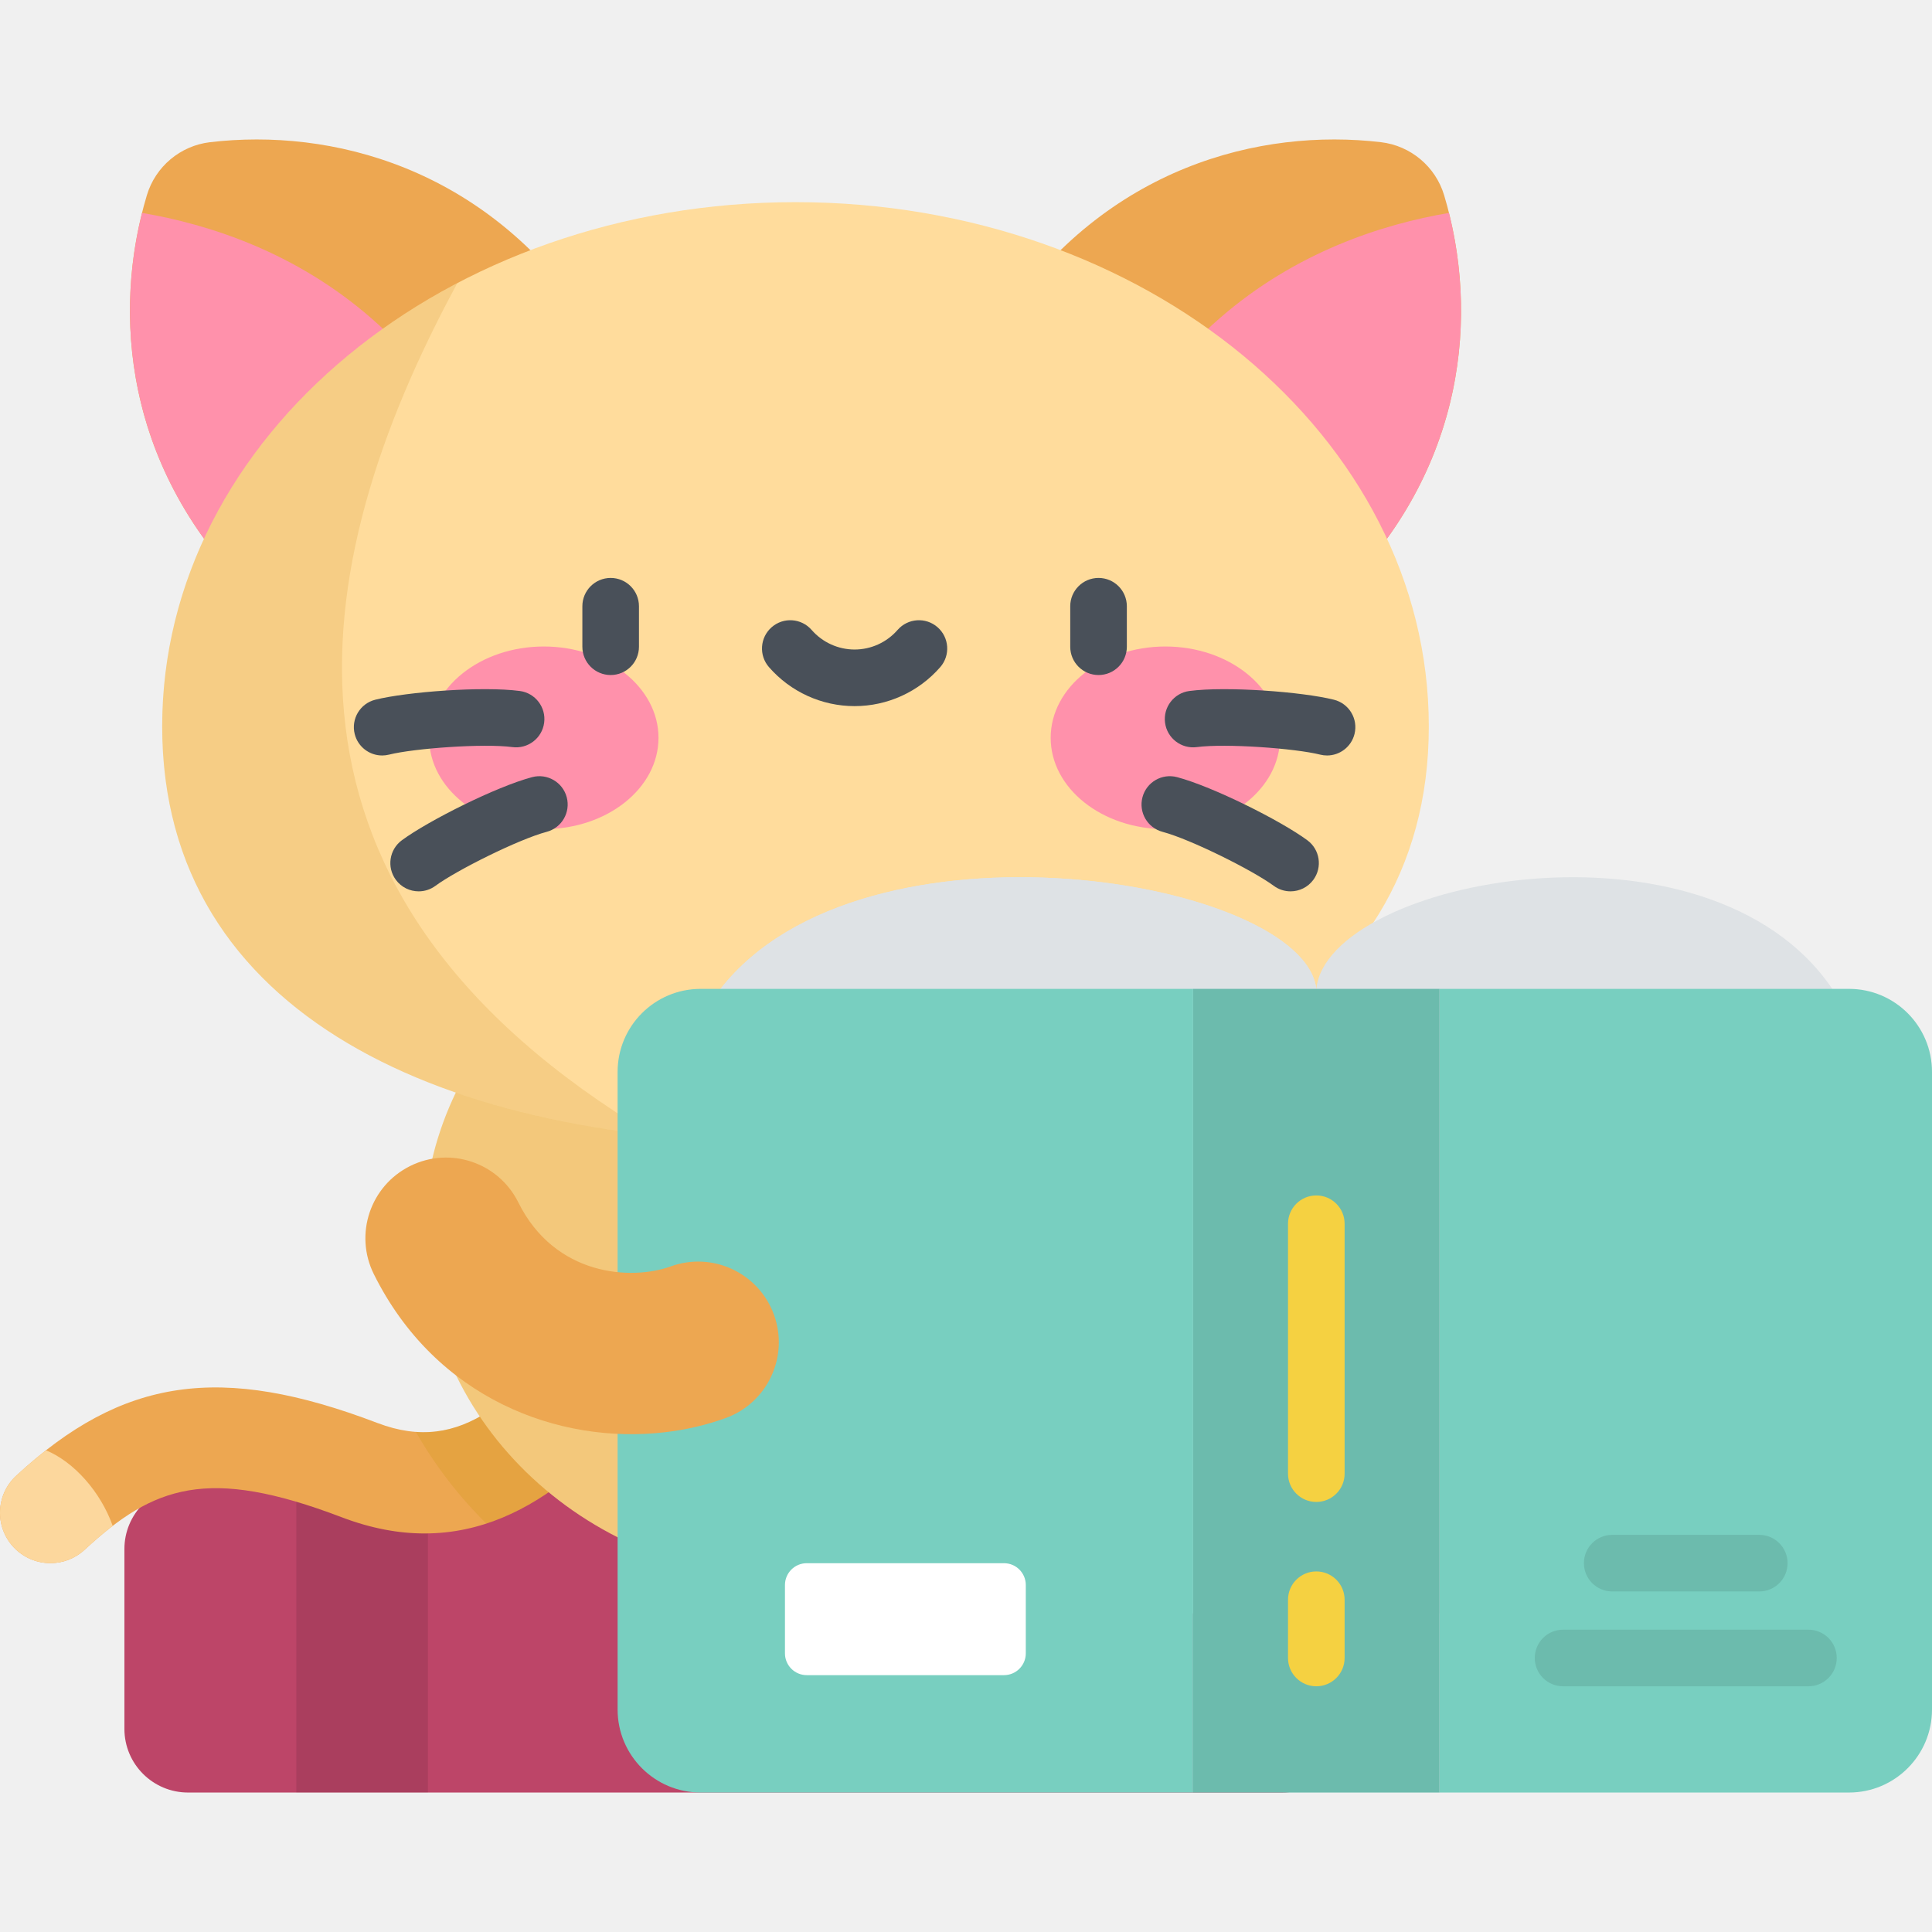
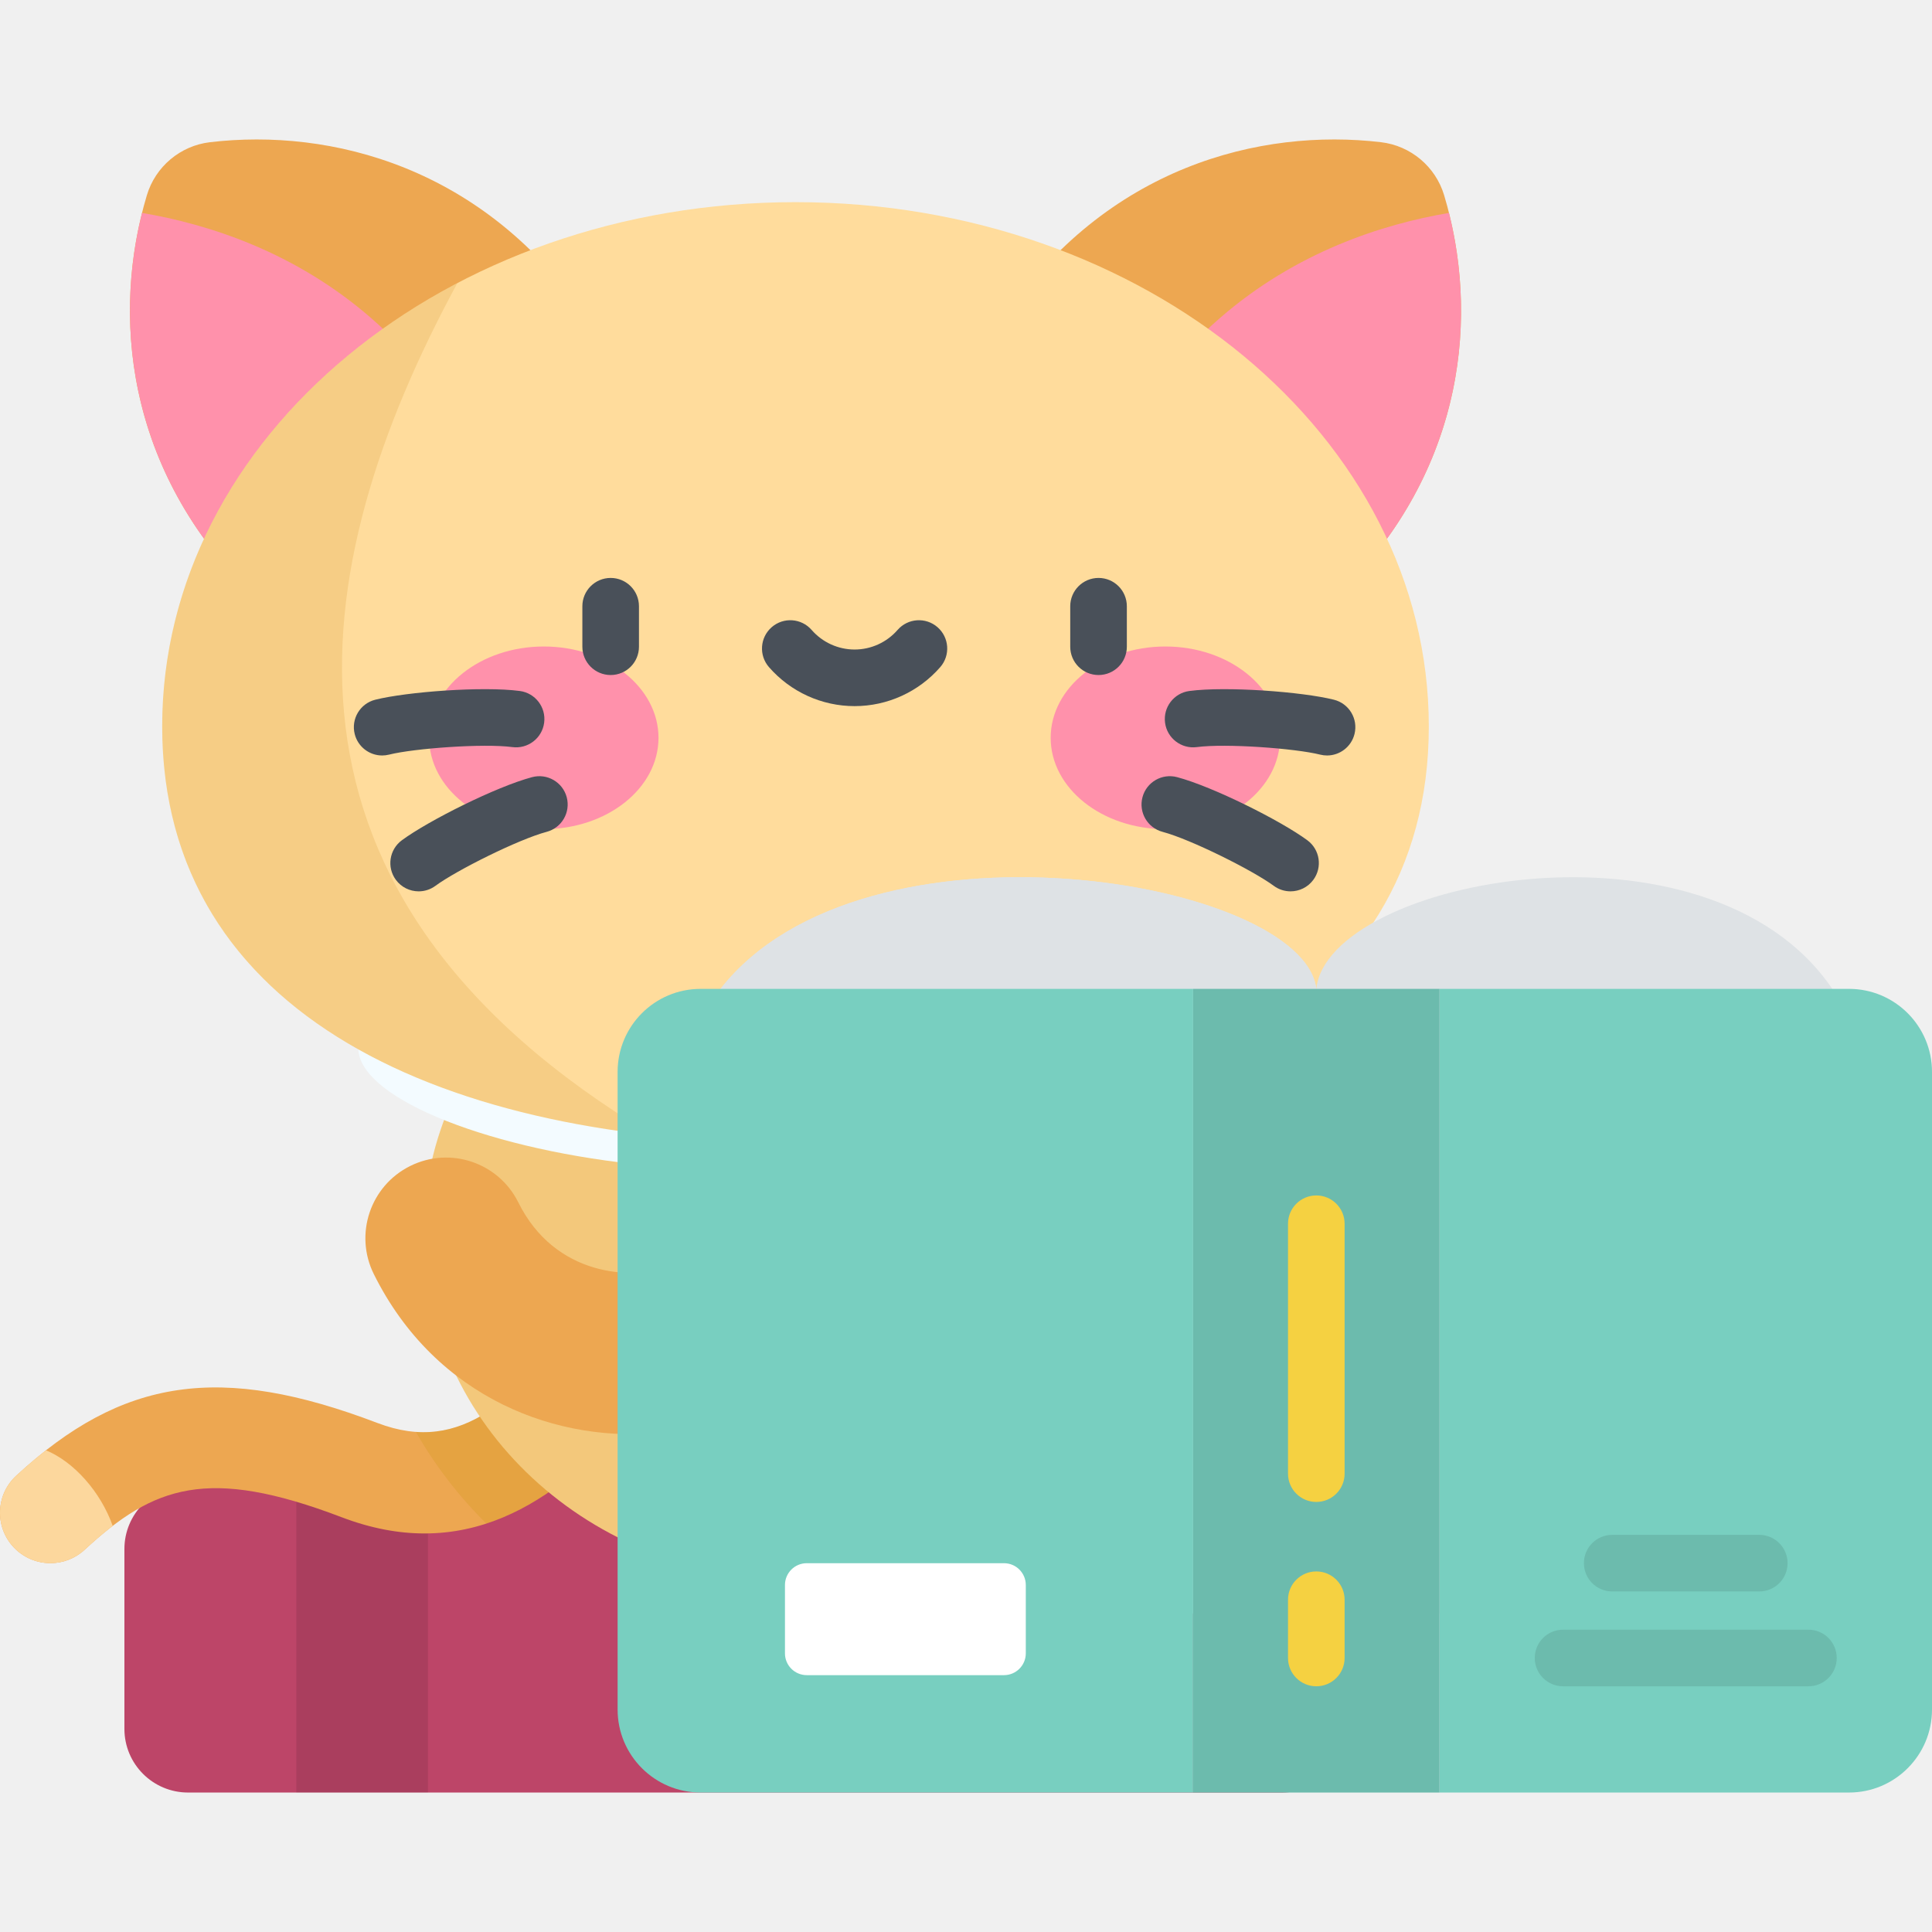
<svg xmlns="http://www.w3.org/2000/svg" xml:space="preserve" style="enable-background:new 0 0 512 512;" viewBox="0 0 512 512" y="0px" x="0px" id="Capa_1" version="1.1">
-   <defs id="defs3599" />
+   <defs id="defs3599">
+     <filter style="color-interpolation-filters:sRGB" id="filter2068" x="-0" width="1" y="-0" height="1">
+       <feGaussianBlur stdDeviation="0.015" id="feGaussianBlur2070" />
+     </filter>
+   </defs>
  <g id="g3659">
    <path style="fill:#BD4568;" d="M339.768,475.04H49.839c-9.317,0-16.869-7.553-16.869-16.869v-47.672  c0-9.317,7.553-16.869,16.869-16.869h289.929c9.317,0,16.869,7.553,16.869,16.869v47.672  C356.637,467.487,349.084,475.04,339.768,475.04z" id="path3486" />
    <rect x="78.54" y="393.63" style="opacity:0.1;enable-background:new    ;" width="34.867" height="81.41" id="rect3488" />
    <path style="fill:#EDA751;" d="M13.361,414.252c-3.599,0-7.188-1.446-9.821-4.301c-5.002-5.423-4.662-13.874,0.761-18.876  c28.207-26.022,54.153-29.808,95.739-13.965c22.567,8.593,36.91-6.345,57.846-31.974c4.668-5.714,13.083-6.559,18.797-1.894  c5.714,4.667,6.561,13.083,1.894,18.797c-15.744,19.271-36.227,44.34-66.054,44.343c-6.825,0-14.135-1.312-21.994-4.305  c-35.577-13.554-49.766-8.29-68.113,8.635C19.848,413.081,16.6,414.252,13.361,414.252z" id="path3490" />
    <path style="fill:#FCD79D;" d="M12.189,384.341c-2.619,2.051-5.244,4.295-7.888,6.734c-5.423,5.002-5.763,13.453-0.761,18.876  c2.633,2.855,6.222,4.301,9.821,4.301c3.238,0,6.487-1.171,9.055-3.54c2.543-2.346,5.006-4.459,7.457-6.338  C26.667,395.359,19.638,387.442,12.189,384.341z" id="path3492" />
    <path style="opacity:0.2;fill:#C18F00;enable-background:new    ;" d="M176.682,343.242c-5.714-4.665-14.129-3.82-18.797,1.894  c-17.612,21.56-30.559,35.55-47.661,34.335c5.055,8.878,11.345,17.043,18.659,24.286c21.244-6.913,37.008-26.192,49.692-41.718  C183.243,356.325,182.396,347.909,176.682,343.242z" id="path3494" />
    <ellipse style="fill:#FCD690;" cx="210.82" cy="326.93" rx="98.58" ry="91.6" id="ellipse3496" />
    <path style="opacity:0.15;fill:#C17A00;enable-background:new    ;" d="M196.421,417.558  c-45.049-29.576-31.087-90.194-23.44-116.704V242.32c-35.666,13.788-60.745,46.475-60.745,84.609  C112.235,372.976,148.8,411.082,196.421,417.558z" id="path3498" />
-     <path style="fill:#EDA751;" d="M150.824,168.088c19.29-16.186,32.169-43.358,4.961-83.526  c-27.424-40.485-68.254-50.633-100.13-46.878c-7.859,0.926-14.452,6.459-16.729,14.037c-9.233,30.739-6.329,72.711,28.779,106.748  C102.538,192.24,131.534,184.275,150.824,168.088z" id="path3500" />
-     <path style="fill:#FF91AB;" d="M37.643,56.425c-7.57,30.224-3.29,69.711,30.061,102.044c30.192,29.271,55.993,27.18,74.896,15.564  C129.6,85.783,72.812,62.381,37.643,56.425z" id="path3502" />
-     <path style="fill:#EDA751;" d="M270.809,168.088c-19.29-16.186-32.169-43.358-4.961-83.526  c27.424-40.485,68.253-50.633,100.129-46.878c7.859,0.926,14.452,6.459,16.729,14.037c9.233,30.739,6.329,72.711-28.779,106.748  C319.095,192.24,290.099,184.275,270.809,168.088z" id="path3504" />
-     <path style="fill:#FF91AB;" d="M383.989,56.425c7.57,30.224,3.29,69.711-30.062,102.044c-30.192,29.271-55.993,27.18-74.895,15.564  C292.032,85.783,348.821,62.381,383.989,56.425z" id="path3506" />
-     <path style="fill:#FFDC9C;" d="M378.649,192.519c0,76.738-75.141,110.348-167.833,110.348S42.984,269.257,42.984,192.519  S118.125,53.573,210.817,53.573S378.649,115.781,378.649,192.519z" id="path3508" />
-     <path style="opacity:0.15;fill:#C17A00;enable-background:new    ;" d="M121.202,75.025  c-47.003,24.623-78.218,68.038-78.218,117.493c0,65.966,55.527,100.062,129.997,108.335C66.082,237,80.023,151.11,121.202,75.025z" id="path3510" />
-     <g id="g3516">
-       <ellipse style="fill:#FF91AB;" cx="144.12" cy="195.53" rx="30.388" ry="24.2" id="ellipse3512" />
-       <ellipse style="fill:#FF91AB;" cx="308.83" cy="195.53" rx="30.388" ry="24.2" id="ellipse3514" />
-     </g>
-     <g id="g3532">
-       <path style="fill:#495059;" d="M161.832,178.89c-4.142,0-7.5-3.357-7.5-7.5v-10.731c0-4.143,3.358-7.5,7.5-7.5   c4.143,0,7.5,3.357,7.5,7.5v10.731C169.332,175.532,165.975,178.89,161.832,178.89z" id="path3518" />
-       <path style="fill:#495059;" d="M291.125,178.89c-4.143,0-7.5-3.357-7.5-7.5v-10.731c0-4.143,3.357-7.5,7.5-7.5s7.5,3.357,7.5,7.5   v10.731C298.625,175.532,295.268,178.89,291.125,178.89z" id="path3520" />
-       <path style="fill:#495059;" d="M226.479,187.13c-8.699,0-16.972-3.768-22.697-10.337c-2.722-3.122-2.398-7.859,0.725-10.581   c3.122-2.723,7.859-2.397,10.581,0.726c2.877,3.3,7.028,5.192,11.391,5.192c4.362,0,8.514-1.893,11.391-5.192   c2.721-3.124,7.459-3.448,10.581-0.726c3.123,2.722,3.447,7.459,0.726,10.581C243.45,183.362,235.178,187.13,226.479,187.13z" id="path3522" />
-       <path style="fill:#495059;" d="M101.272,200.21c-3.36,0-6.418-2.275-7.271-5.683c-1.004-4.018,1.438-8.091,5.457-9.096   c8.427-2.107,28.509-3.607,38.295-2.313c4.106,0.543,6.996,4.311,6.453,8.418c-0.543,4.108-4.325,6.993-8.418,6.453   c-7.65-1.013-26.017,0.326-32.691,1.995C102.486,200.137,101.874,200.21,101.272,200.21z" id="path3524" />
-       <path style="fill:#495059;" d="M110.952,236.216c-2.3,0-4.568-1.053-6.039-3.045c-2.461-3.333-1.754-8.028,1.578-10.488   c6.986-5.158,24.983-14.199,34.524-16.732c4.003-1.06,8.111,1.321,9.174,5.324c1.063,4.004-1.321,8.11-5.324,9.174   c-7.46,1.98-23.93,10.215-29.464,14.301C114.061,235.739,112.5,236.216,110.952,236.216z" id="path3526" />
-       <path style="fill:#495059;" d="M351.686,200.21c-0.603,0-1.214-0.073-1.825-0.226c-6.675-1.669-25.038-3.009-32.691-1.995   c-4.096,0.539-7.875-2.345-8.418-6.453c-0.543-4.106,2.347-7.875,6.453-8.418c9.785-1.292,29.869,0.207,38.295,2.313   c4.019,1.005,6.461,5.077,5.457,9.096C358.104,197.935,355.046,200.21,351.686,200.21z" id="path3528" />
-       <path style="fill:#495059;" d="M342.005,236.216c-1.548,0-3.108-0.477-4.449-1.467c-5.534-4.086-22.004-12.32-29.464-14.301   c-4.003-1.063-6.387-5.17-5.324-9.174s5.17-6.386,9.174-5.324c9.541,2.533,27.538,11.574,34.524,16.732   c3.332,2.46,4.039,7.155,1.578,10.488C346.574,235.162,344.304,236.216,342.005,236.216z" id="path3530" />
-     </g>
-     <path id="SVGCleanerId_0" style="fill:#DEE2E5;" d="M348.836,262.06c-3.476-29.073-119.819-48.635-157.892,0v165.465h157.892V262.06  z" />
-     <g id="g3536">
-       <path id="SVGCleanerId_0_1_" style="fill:#DEE2E5;" d="M348.836,262.06c-3.476-29.073-119.819-48.635-157.892,0v165.465h157.892   V262.06z" />
-     </g>
-     <path style="fill:#DEE2E5;" d="M348.837,262.06c3.01-29.074,103.761-48.635,136.731,0v165.465H348.837V262.06z" id="path3538" />
    <g id="g3546">
-       <path style="fill:#78CFC0;" d="M316.196,475.04H185.674c-12.152,0-22.003-9.851-22.003-22.003V284.063   c0-12.152,9.851-22.003,22.003-22.003h130.521v212.98H316.196z" id="path3540" />
-       <path style="fill:#78CFC0;" d="M489.997,475.04h-108.52V262.06h108.52c12.152,0,22.003,9.851,22.003,22.003v168.975   C512,465.189,502.149,475.04,489.997,475.04z" id="path3542" />
-       <rect x="316.2" y="262.06" style="fill:#78CFC0;" width="65.28" height="212.98" id="rect3544" />
-     </g>
-     <rect x="316.2" y="262.06" style="opacity:0.1;enable-background:new    ;" width="65.28" height="212.98" id="rect3548" />
-     <path style="fill:#FFFFFF;" d="M213.801,443.932h52.266c3.192,0,5.779-2.587,5.779-5.779v-18.11c0-3.192-2.587-5.779-5.779-5.779  h-52.266c-3.192,0-5.779,2.587-5.779,5.779v18.11C208.021,441.344,210.609,443.932,213.801,443.932z" id="path3550" />
+ 	
+ 	
+ 	
+ </g>
    <path style="fill:#EDA751;" d="M176.193,379.562c-28.1,3.27-60.745-8.902-77.129-41.917c-5.247-10.574-0.929-23.399,9.645-28.647  c10.572-5.249,23.399-0.93,28.647,9.645c9.68,19.509,29.91,20.762,40.386,16.969c11.108-4.015,23.355,1.723,27.373,12.821  c4.018,11.1-1.722,23.355-12.821,27.373C187.219,377.643,181.793,378.91,176.193,379.562z" id="path3552" />
-     <g id="g3558">
-       <path style="fill:#F5D141;" d="M348.836,398.034c-4.142,0-7.5-3.357-7.5-7.5v-66.23c0-4.143,3.358-7.5,7.5-7.5   c4.143,0,7.5,3.357,7.5,7.5v66.23C356.336,394.677,352.979,398.034,348.836,398.034z" id="path3554" />
-       <path style="fill:#F5D141;" d="M348.836,446.883c-4.142,0-7.5-3.357-7.5-7.5v-15.439c0-4.143,3.358-7.5,7.5-7.5   c4.143,0,7.5,3.357,7.5,7.5v15.439C356.336,443.525,352.979,446.883,348.836,446.883z" id="path3556" />
-     </g>
-     <g style="opacity:0.1;" id="g3564">
-       <path d="M479.251,446.883h-65.024c-4.143,0-7.5-3.357-7.5-7.5s3.357-7.5,7.5-7.5h65.024c4.143,0,7.5,3.357,7.5,7.5   S483.394,446.883,479.251,446.883z" id="path3560" />
-       <path d="M466.224,421.752h-38.97c-4.143,0-7.5-3.357-7.5-7.5s3.357-7.5,7.5-7.5h38.97c4.143,0,7.5,3.357,7.5,7.5   C473.724,418.395,470.366,421.752,466.224,421.752z" id="path3562" />
-     </g>
    <g id="g3566">
</g>
    <g id="g3568">
</g>
    <g id="g3570">
</g>
    <g id="g3572">
</g>
    <g id="g3574">
</g>
    <g id="g3576">
</g>
    <g id="g3578">
</g>
    <g id="g3580">
</g>
    <g id="g3582">
</g>
    <g id="g3584">
</g>
    <g id="g3586">
</g>
    <g id="g3588">
</g>
    <g id="g3590">
</g>
    <g id="g3592">
</g>
    <g id="g3594">
</g>
  </g>
+   <g id="layer1">
+     <ellipse ry="24.44" rx="75.213" cy="284.57" cx="106.116" id="path1066" style="fill:#f3fbff;stroke-width:0.64;fill-opacity:1" transform="matrix(0.9970178,0.07717145,0.2261876,0.9740838,0,0)" />
+   </g>
+   <g id="layer2">
+     <g id="g2024" style="enable-background:new 0 0 512 512;filter:url(#filter2068)">
+       <g id="g3516">
+ 	
+ 	
+ </g>
+       <g id="g3532">
+         <g id="g2066">
+           <path style="enable-background:new 0 0 512 512;fill:#EDA751" d="M150.824,168.088c19.29-16.186,32.169-43.358,4.961-83.526  c-27.424-40.485-68.254-50.633-100.13-46.878c-7.859,0.926-14.452,6.459-16.729,14.037c-9.233,30.739-6.329,72.711,28.779,106.748  C102.538,192.24,131.534,184.275,150.824,168.088z" id="path3500" />
+           <path style="enable-background:new 0 0 512 512;fill:#FF91AB" d="M37.643,56.425c-7.57,30.224-3.29,69.711,30.061,102.044c30.192,29.271,55.993,27.18,74.896,15.564  C129.6,85.783,72.812,62.381,37.643,56.425z" id="path3502" />
+           <path style="enable-background:new 0 0 512 512;fill:#EDA751" d="M270.809,168.088c-19.29-16.186-32.169-43.358-4.961-83.526  c27.424-40.485,68.253-50.633,100.129-46.878c7.859,0.926,14.452,6.459,16.729,14.037c9.233,30.739,6.329,72.711-28.779,106.748  C319.095,192.24,290.099,184.275,270.809,168.088z" id="path3504" />
+           <path style="enable-background:new 0 0 512 512;fill:#FF91AB" d="M383.989,56.425c7.57,30.224,3.29,69.711-30.062,102.044c-30.192,29.271-55.993,27.18-74.895,15.564  C292.032,85.783,348.821,62.381,383.989,56.425z" id="path3506" />
+           <path style="enable-background:new 0 0 512 512;fill:#FFDC9C" d="M378.649,192.519c0,76.738-75.141,110.348-167.833,110.348S42.984,269.257,42.984,192.519  S118.125,53.573,210.817,53.573S378.649,115.781,378.649,192.519z" id="path3508" />
+           <path style="enable-background:new;opacity:0.15;fill:#C17A00" d="M121.202,75.025  c-47.003,24.623-78.218,68.038-78.218,117.493c0,65.966,55.527,100.062,129.997,108.335C66.082,237,80.023,151.11,121.202,75.025z" id="path3510" />
+           <ellipse style="enable-background:new 0 0 512 512;fill:#FF91AB" cx="144.12" cy="195.53" rx="30.388" ry="24.2" id="ellipse3512" />
+           <ellipse style="enable-background:new 0 0 512 512;fill:#FF91AB" cx="308.83" cy="195.53" rx="30.388" ry="24.2" id="ellipse3514" />
+           <path style="fill:#495059;" d="M161.832,178.89c-4.142,0-7.5-3.357-7.5-7.5v-10.731c0-4.143,3.358-7.5,7.5-7.5   c4.143,0,7.5,3.357,7.5,7.5v10.731C169.332,175.532,165.975,178.89,161.832,178.89z" id="path3518" />
+           <path style="fill:#495059;" d="M291.125,178.89c-4.143,0-7.5-3.357-7.5-7.5v-10.731c0-4.143,3.357-7.5,7.5-7.5s7.5,3.357,7.5,7.5   v10.731C298.625,175.532,295.268,178.89,291.125,178.89z" id="path3520" />
+           <path style="fill:#495059;" d="M226.479,187.13c-8.699,0-16.972-3.768-22.697-10.337c-2.722-3.122-2.398-7.859,0.725-10.581   c3.122-2.723,7.859-2.397,10.581,0.726c2.877,3.3,7.028,5.192,11.391,5.192c4.362,0,8.514-1.893,11.391-5.192   c2.721-3.124,7.459-3.448,10.581-0.726c3.123,2.722,3.447,7.459,0.726,10.581C243.45,183.362,235.178,187.13,226.479,187.13z" id="path3522" />
+           <path style="fill:#495059;" d="M101.272,200.21c-3.36,0-6.418-2.275-7.271-5.683c-1.004-4.018,1.438-8.091,5.457-9.096   c8.427-2.107,28.509-3.607,38.295-2.313c4.106,0.543,6.996,4.311,6.453,8.418c-0.543,4.108-4.325,6.993-8.418,6.453   c-7.65-1.013-26.017,0.326-32.691,1.995C102.486,200.137,101.874,200.21,101.272,200.21z" id="path3524" />
+           <path style="fill:#495059;" d="M110.952,236.216c-2.3,0-4.568-1.053-6.039-3.045c-2.461-3.333-1.754-8.028,1.578-10.488   c6.986-5.158,24.983-14.199,34.524-16.732c4.003-1.06,8.111,1.321,9.174,5.324c1.063,4.004-1.321,8.11-5.324,9.174   c-7.46,1.98-23.93,10.215-29.464,14.301C114.061,235.739,112.5,236.216,110.952,236.216z" id="path3526" />
+           <path style="fill:#495059;" d="M351.686,200.21c-0.603,0-1.214-0.073-1.825-0.226c-6.675-1.669-25.038-3.009-32.691-1.995   c-4.096,0.539-7.875-2.345-8.418-6.453c-0.543-4.106,2.347-7.875,6.453-8.418c9.785-1.292,29.869,0.207,38.295,2.313   c4.019,1.005,6.461,5.077,5.457,9.096C358.104,197.935,355.046,200.21,351.686,200.21z" id="path3528" />
+           <path style="fill:#495059;" d="M342.005,236.216c-1.548,0-3.108-0.477-4.449-1.467c-5.534-4.086-22.004-12.32-29.464-14.301   c-4.003-1.063-6.387-5.17-5.324-9.174s5.17-6.386,9.174-5.324c9.541,2.533,27.538,11.574,34.524,16.732   c3.332,2.46,4.039,7.155,1.578,10.488C346.574,235.162,344.304,236.216,342.005,236.216z" id="path3530" />
+         </g>
+       </g>
+     </g>
+     <g style="enable-background:new 0 0 512 512" id="g2134">
+       <path d="M348.836,262.06c-3.476-29.073-119.819-48.635-157.892,0v165.465h157.892V262.06  z" style="fill:#DEE2E5;" id="SVGCleanerId_0" />
+       <g id="g3536">
+         <path d="M348.836,262.06c-3.476-29.073-119.819-48.635-157.892,0v165.465h157.892   V262.06z" style="fill:#DEE2E5;" id="SVGCleanerId_0_1_" />
+       </g>
+       <path id="path3538" d="M348.837,262.06c3.01-29.074,103.761-48.635,136.731,0v165.465H348.837V262.06z" style="fill:#DEE2E5;" />
+       <path id="path3540" d="M316.196,475.04H185.674c-12.152,0-22.003-9.851-22.003-22.003V284.063   c0-12.152,9.851-22.003,22.003-22.003h130.521v212.98H316.196z" style="enable-background:new 0 0 512 512;fill:#78CFC0" />
+       <path id="path3542" d="M489.997,475.04h-108.52V262.06h108.52c12.152,0,22.003,9.851,22.003,22.003v168.975   C512,465.189,502.149,475.04,489.997,475.04z" style="enable-background:new 0 0 512 512;fill:#78CFC0" />
+       <rect id="rect3544" height="212.98" width="65.28" style="enable-background:new 0 0 512 512;fill:#78CFC0" y="262.06" x="316.2" />
+       <rect id="rect3548" height="212.98" width="65.28" style="opacity:0.1;enable-background:new    ;" y="262.06" x="316.2" />
+       <path id="path3550" d="M213.801,443.932h52.266c3.192,0,5.779-2.587,5.779-5.779v-18.11c0-3.192-2.587-5.779-5.779-5.779  h-52.266c-3.192,0-5.779,2.587-5.779,5.779v18.11C208.021,441.344,210.609,443.932,213.801,443.932z" style="fill:#FFFFFF;" />
+       <g id="g3558">
+         <path id="path3554" d="M348.836,398.034c-4.142,0-7.5-3.357-7.5-7.5v-66.23c0-4.143,3.358-7.5,7.5-7.5   c4.143,0,7.5,3.357,7.5,7.5v66.23C356.336,394.677,352.979,398.034,348.836,398.034z" style="fill:#F5D141;" />
+         <path id="path3556" d="M348.836,446.883c-4.142,0-7.5-3.357-7.5-7.5v-15.439c0-4.143,3.358-7.5,7.5-7.5   c4.143,0,7.5,3.357,7.5,7.5v15.439C356.336,443.525,352.979,446.883,348.836,446.883z" style="fill:#F5D141;" />
+       </g>
+       <g id="g3564" style="opacity:0.1;">
+         <path id="path3560" d="M479.251,446.883h-65.024c-4.143,0-7.5-3.357-7.5-7.5s3.357-7.5,7.5-7.5h65.024c4.143,0,7.5,3.357,7.5,7.5   S483.394,446.883,479.251,446.883z" />
+         <path id="path3562" d="M466.224,421.752h-38.97c-4.143,0-7.5-3.357-7.5-7.5s3.357-7.5,7.5-7.5h38.97c4.143,0,7.5,3.357,7.5,7.5   C473.724,418.395,470.366,421.752,466.224,421.752z" />
+       </g>
+     </g>
+   </g>
</svg>
